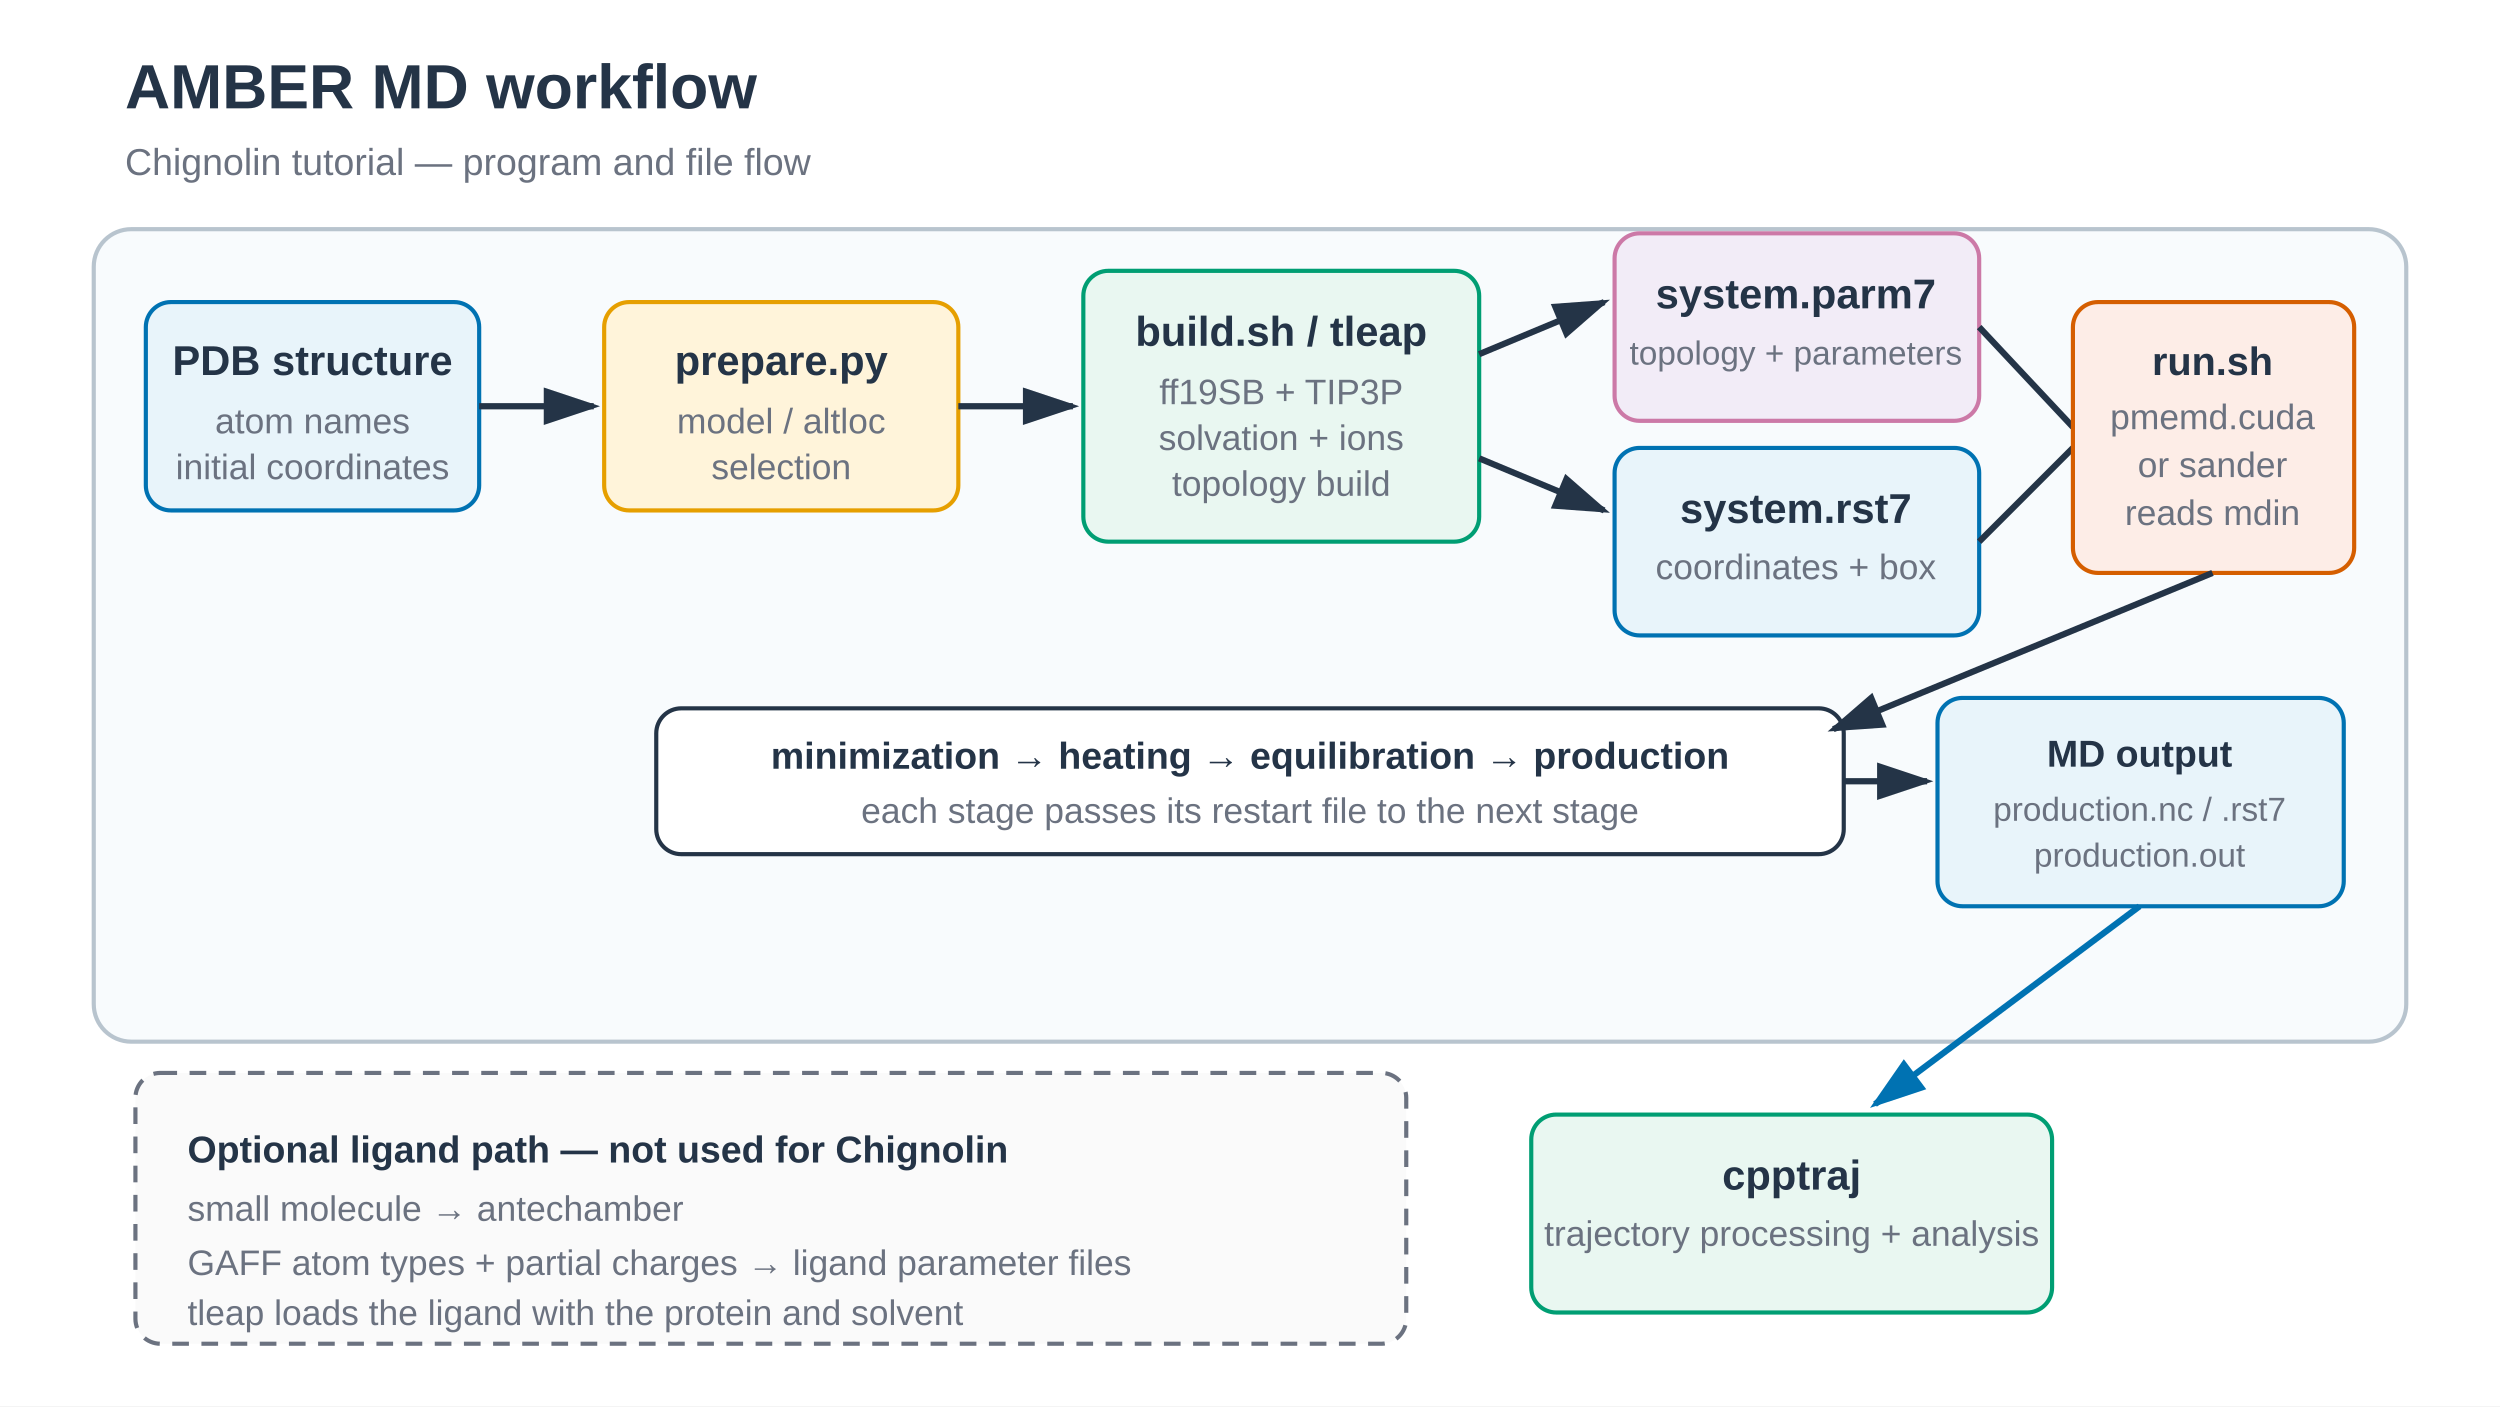
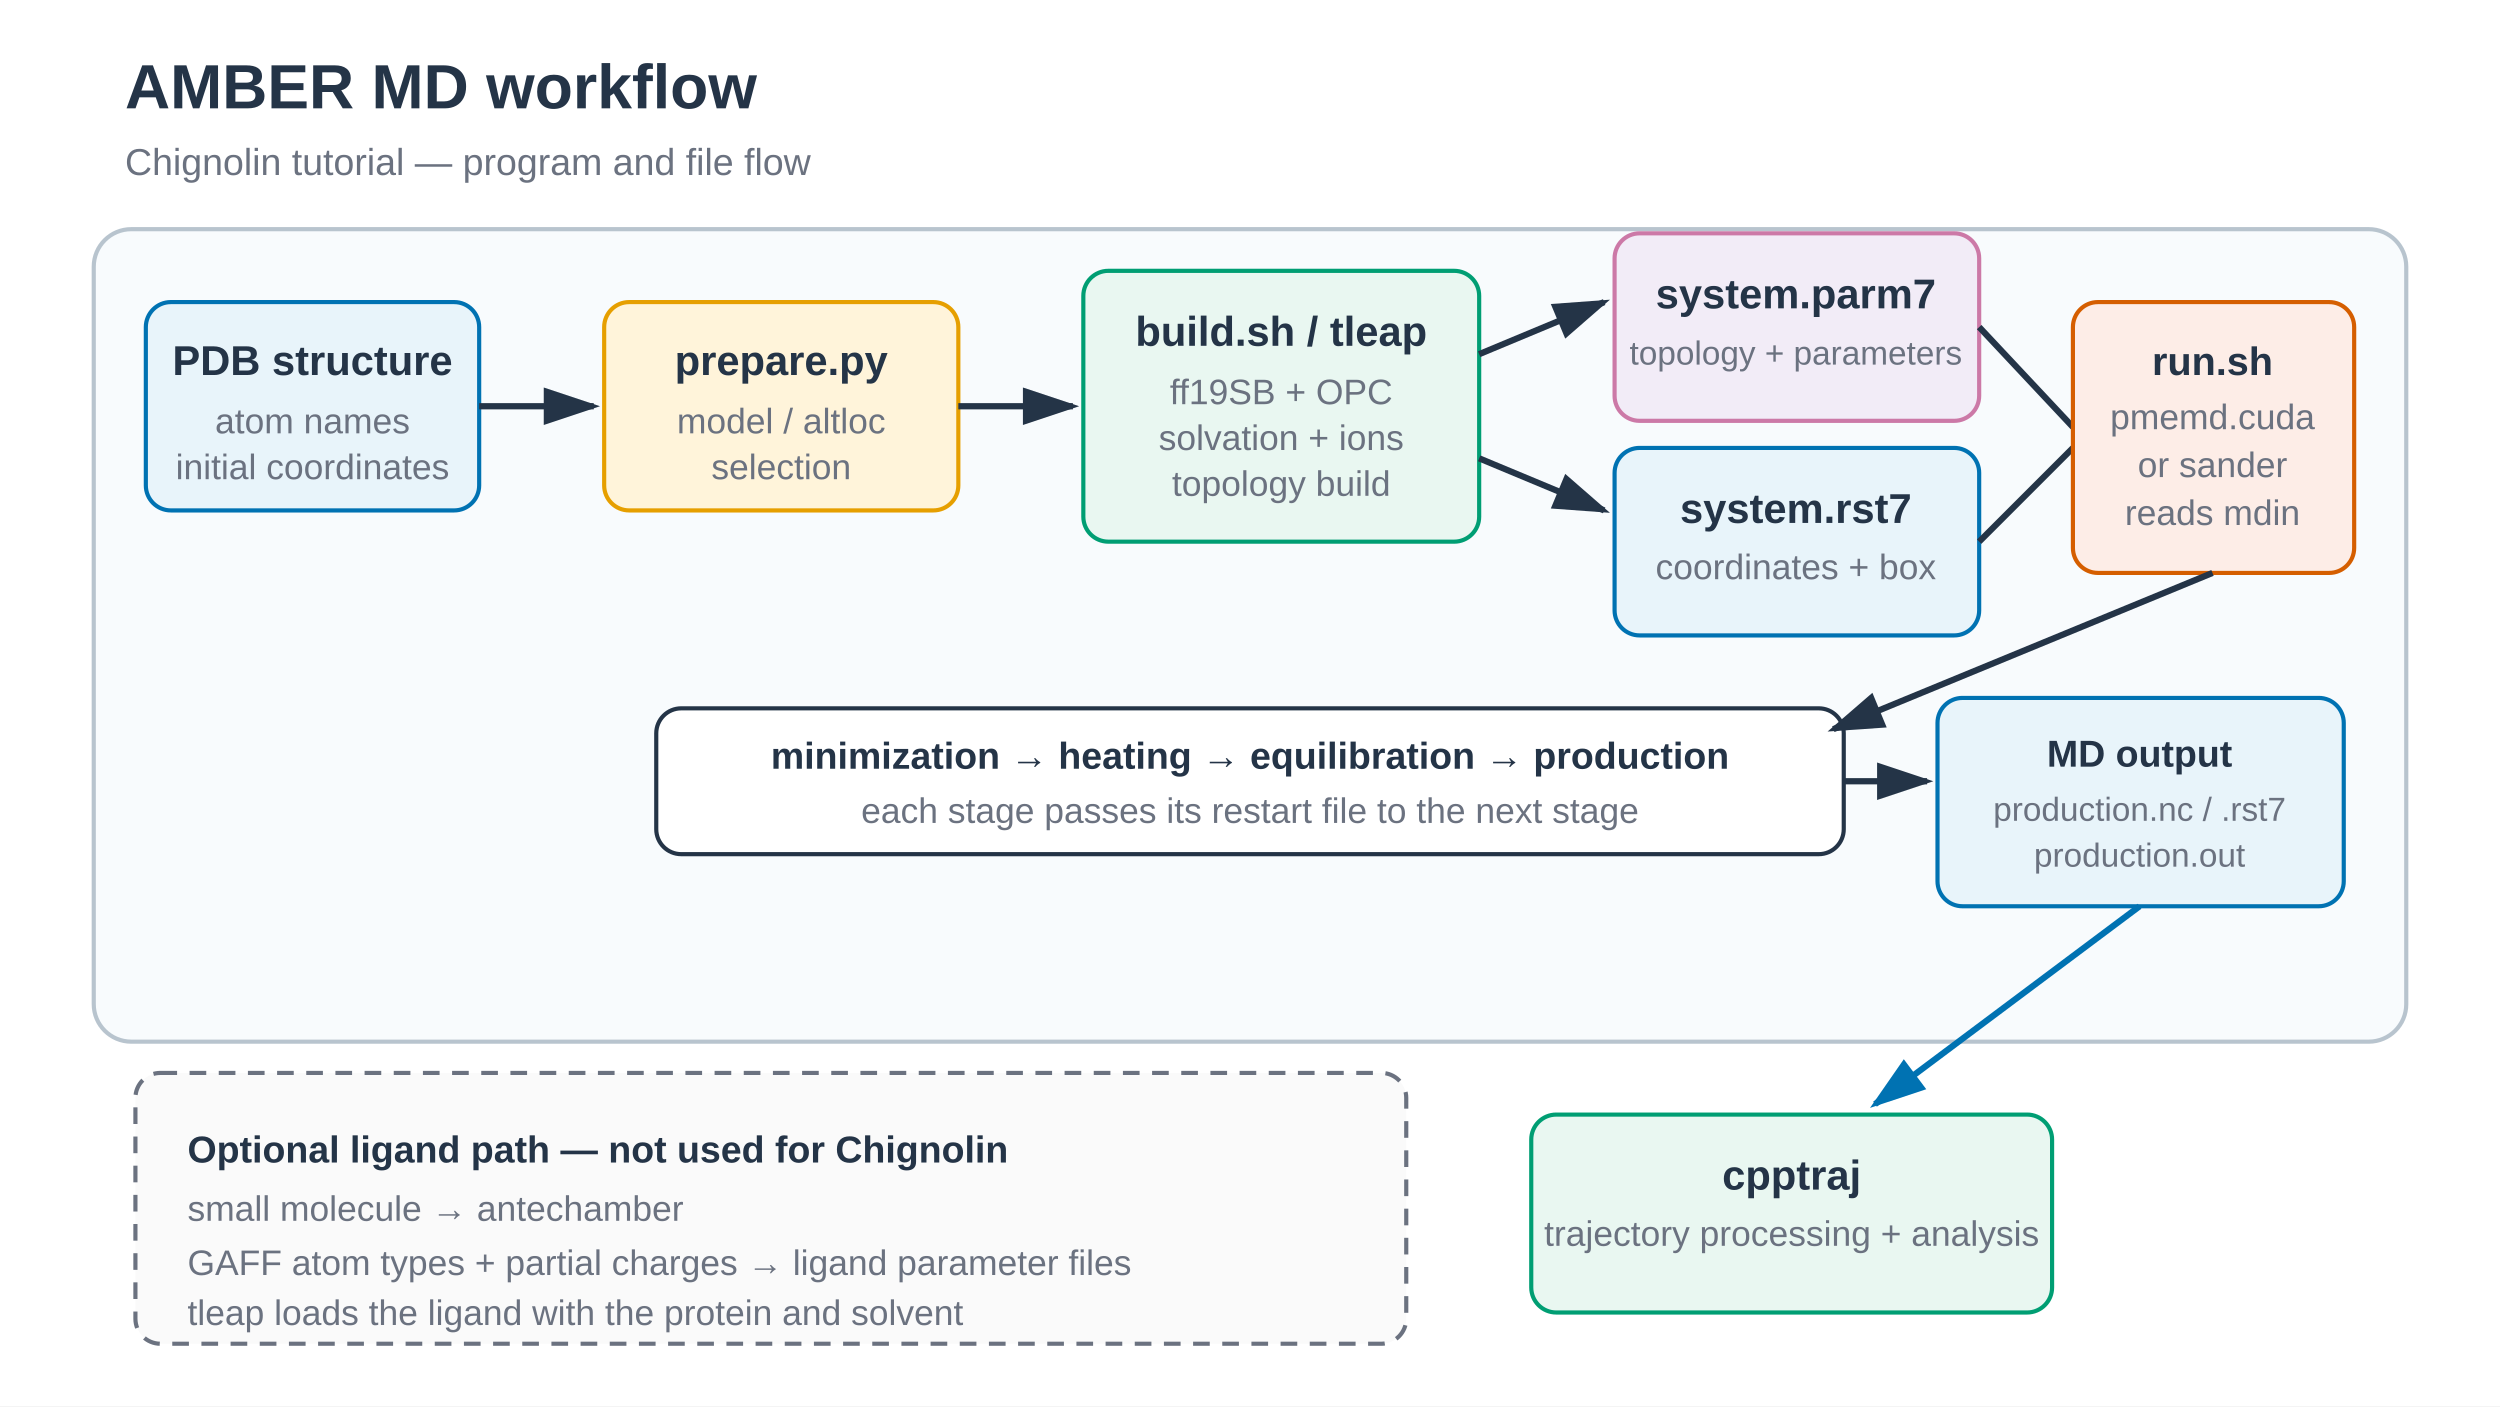
<svg xmlns="http://www.w3.org/2000/svg" viewBox="0 0 1200 675" role="img">
  <defs>
    <marker id="arrow" markerWidth="10" markerHeight="10" refX="8" refY="3" orient="auto" markerUnits="strokeWidth">
      <path d="M0,0 L0,6 L9,3 z" fill="#243447" />
    </marker>
    <marker id="blue-arrow" markerWidth="10" markerHeight="10" refX="8" refY="3" orient="auto" markerUnits="strokeWidth">
      <path d="M0,0 L0,6 L9,3 z" fill="#0072B2" />
    </marker>
  </defs>
  <rect width="1200" height="675" fill="#FFFFFF" />
  <text x="60" y="52" font-family="Arial, Helvetica, sans-serif" font-size="30" font-weight="bold" fill="#243447">AMBER MD workflow</text>
  <text x="60" y="84" font-family="Arial, Helvetica, sans-serif" font-size="18" fill="#6B7280">Chignolin tutorial — program and file flow</text>
  <rect x="45" y="110" width="1110" height="390" rx="18" fill="#F8FBFD" stroke="#B8C4CE" stroke-width="2" />
  <rect x="70" y="145" width="160" height="100" rx="12" fill="#E8F4FA" stroke="#0072B2" stroke-width="2" />
  <text x="150" y="180" text-anchor="middle" font-family="Arial, Helvetica, sans-serif" font-size="20" font-weight="bold" fill="#243447">PDB structure</text>
  <text x="150" y="208" text-anchor="middle" font-family="Arial, Helvetica, sans-serif" font-size="17" fill="#6B7280">atom names</text>
  <text x="150" y="230" text-anchor="middle" font-family="Arial, Helvetica, sans-serif" font-size="17" fill="#6B7280">initial coordinates</text>
  <line x1="230" y1="195" x2="285" y2="195" stroke="#243447" stroke-width="3" marker-end="url(#arrow)" />
  <rect x="290" y="145" width="170" height="100" rx="12" fill="#FFF4DA" stroke="#E69F00" stroke-width="2" />
  <text x="375" y="180" text-anchor="middle" font-family="Arial, Helvetica, sans-serif" font-size="20" font-weight="bold" fill="#243447">prepare.py</text>
  <text x="375" y="208" text-anchor="middle" font-family="Arial, Helvetica, sans-serif" font-size="17" fill="#6B7280">model / altloc</text>
  <text x="375" y="230" text-anchor="middle" font-family="Arial, Helvetica, sans-serif" font-size="17" fill="#6B7280">selection</text>
  <line x1="460" y1="195" x2="515" y2="195" stroke="#243447" stroke-width="3" marker-end="url(#arrow)" />
  <rect x="520" y="130" width="190" height="130" rx="12" fill="#E9F7F1" stroke="#009E73" stroke-width="2" />
  <text x="615" y="166" text-anchor="middle" font-family="Arial, Helvetica, sans-serif" font-size="20" font-weight="bold" fill="#243447">build.sh / tleap</text>
-   <text x="615" y="194" text-anchor="middle" font-family="Arial, Helvetica, sans-serif" font-size="17" fill="#6B7280">ff19SB + TIP3P</text>
+   <text x="615" y="194" text-anchor="middle" font-family="Arial, Helvetica, sans-serif" font-size="17" fill="#6B7280">ff19SB + OPC</text>
  <text x="615" y="216" text-anchor="middle" font-family="Arial, Helvetica, sans-serif" font-size="17" fill="#6B7280">solvation + ions</text>
  <text x="615" y="238" text-anchor="middle" font-family="Arial, Helvetica, sans-serif" font-size="17" fill="#6B7280">topology build</text>
  <line x1="710" y1="170" x2="770" y2="145" stroke="#243447" stroke-width="3" marker-end="url(#arrow)" />
  <line x1="710" y1="220" x2="770" y2="245" stroke="#243447" stroke-width="3" marker-end="url(#arrow)" />
  <rect x="775" y="112" width="175" height="90" rx="12" fill="#F2ECF7" stroke="#CC79A7" stroke-width="2" />
  <text x="862" y="148" text-anchor="middle" font-family="Arial, Helvetica, sans-serif" font-size="20" font-weight="bold" fill="#243447">system.parm7</text>
  <text x="862" y="175" text-anchor="middle" font-family="Arial, Helvetica, sans-serif" font-size="16" fill="#6B7280">topology + parameters</text>
  <rect x="775" y="215" width="175" height="90" rx="12" fill="#E8F4FA" stroke="#0072B2" stroke-width="2" />
  <text x="862" y="251" text-anchor="middle" font-family="Arial, Helvetica, sans-serif" font-size="20" font-weight="bold" fill="#243447">system.rst7</text>
  <text x="862" y="278" text-anchor="middle" font-family="Arial, Helvetica, sans-serif" font-size="17" fill="#6B7280">coordinates + box</text>
  <line x1="950" y1="157" x2="995" y2="205" stroke="#243447" stroke-width="3" />
  <line x1="950" y1="260" x2="995" y2="215" stroke="#243447" stroke-width="3" />
  <rect x="995" y="145" width="135" height="130" rx="12" fill="#FDEDE7" stroke="#D55E00" stroke-width="2" />
  <text x="1062" y="180" text-anchor="middle" font-family="Arial, Helvetica, sans-serif" font-size="19" font-weight="bold" fill="#243447">run.sh</text>
  <text x="1062" y="206" text-anchor="middle" font-family="Arial, Helvetica, sans-serif" font-size="17" fill="#6B7280">pmemd.cuda</text>
  <text x="1062" y="229" text-anchor="middle" font-family="Arial, Helvetica, sans-serif" font-size="17" fill="#6B7280">or sander</text>
  <text x="1062" y="252" text-anchor="middle" font-family="Arial, Helvetica, sans-serif" font-size="17" fill="#6B7280">reads mdin</text>
  <rect x="315" y="340" width="570" height="70" rx="12" fill="#FFFFFF" stroke="#243447" stroke-width="2" />
  <text x="600" y="369" text-anchor="middle" font-family="Arial, Helvetica, sans-serif" font-size="18" font-weight="bold" fill="#243447">minimization → heating → equilibration → production</text>
  <text x="600" y="395" text-anchor="middle" font-family="Arial, Helvetica, sans-serif" font-size="17" fill="#6B7280">each stage passes its restart file to the next stage</text>
  <line x1="1062" y1="275" x2="880" y2="350" stroke="#243447" stroke-width="3" marker-end="url(#arrow)" />
  <rect x="930" y="335" width="195" height="100" rx="12" fill="#E8F4FA" stroke="#0072B2" stroke-width="2" />
  <text x="1027" y="368" text-anchor="middle" font-family="Arial, Helvetica, sans-serif" font-size="18" font-weight="bold" fill="#243447">MD output</text>
  <text x="1027" y="394" text-anchor="middle" font-family="Arial, Helvetica, sans-serif" font-size="16" fill="#6B7280">production.nc / .rst7</text>
  <text x="1027" y="416" text-anchor="middle" font-family="Arial, Helvetica, sans-serif" font-size="16" fill="#6B7280">production.out</text>
  <line x1="885" y1="375" x2="925" y2="375" stroke="#243447" stroke-width="3" marker-end="url(#arrow)" />
  <rect x="735" y="535" width="250" height="95" rx="12" fill="#E9F7F1" stroke="#009E73" stroke-width="2" />
  <text x="860" y="571" text-anchor="middle" font-family="Arial, Helvetica, sans-serif" font-size="20" font-weight="bold" fill="#243447">cpptraj</text>
  <text x="860" y="598" text-anchor="middle" font-family="Arial, Helvetica, sans-serif" font-size="17" fill="#6B7280">trajectory processing + analysis</text>
  <line x1="1027" y1="435" x2="900" y2="530" stroke="#0072B2" stroke-width="3" marker-end="url(#blue-arrow)" />
  <rect x="65" y="515" width="610" height="130" rx="12" fill="#FAFAFA" stroke="#6B7280" stroke-width="2" stroke-dasharray="8 6" />
  <text x="90" y="558" font-family="Arial, Helvetica, sans-serif" font-size="18" font-weight="bold" fill="#243447">Optional ligand path — not used for Chignolin</text>
  <text x="90" y="586" font-family="Arial, Helvetica, sans-serif" font-size="17" fill="#6B7280">small molecule → antechamber</text>
  <text x="90" y="612" font-family="Arial, Helvetica, sans-serif" font-size="17" fill="#6B7280">GAFF atom types + partial charges → ligand parameter files</text>
  <text x="90" y="636" font-family="Arial, Helvetica, sans-serif" font-size="17" fill="#6B7280">tleap loads the ligand with the protein and solvent</text>
</svg>
